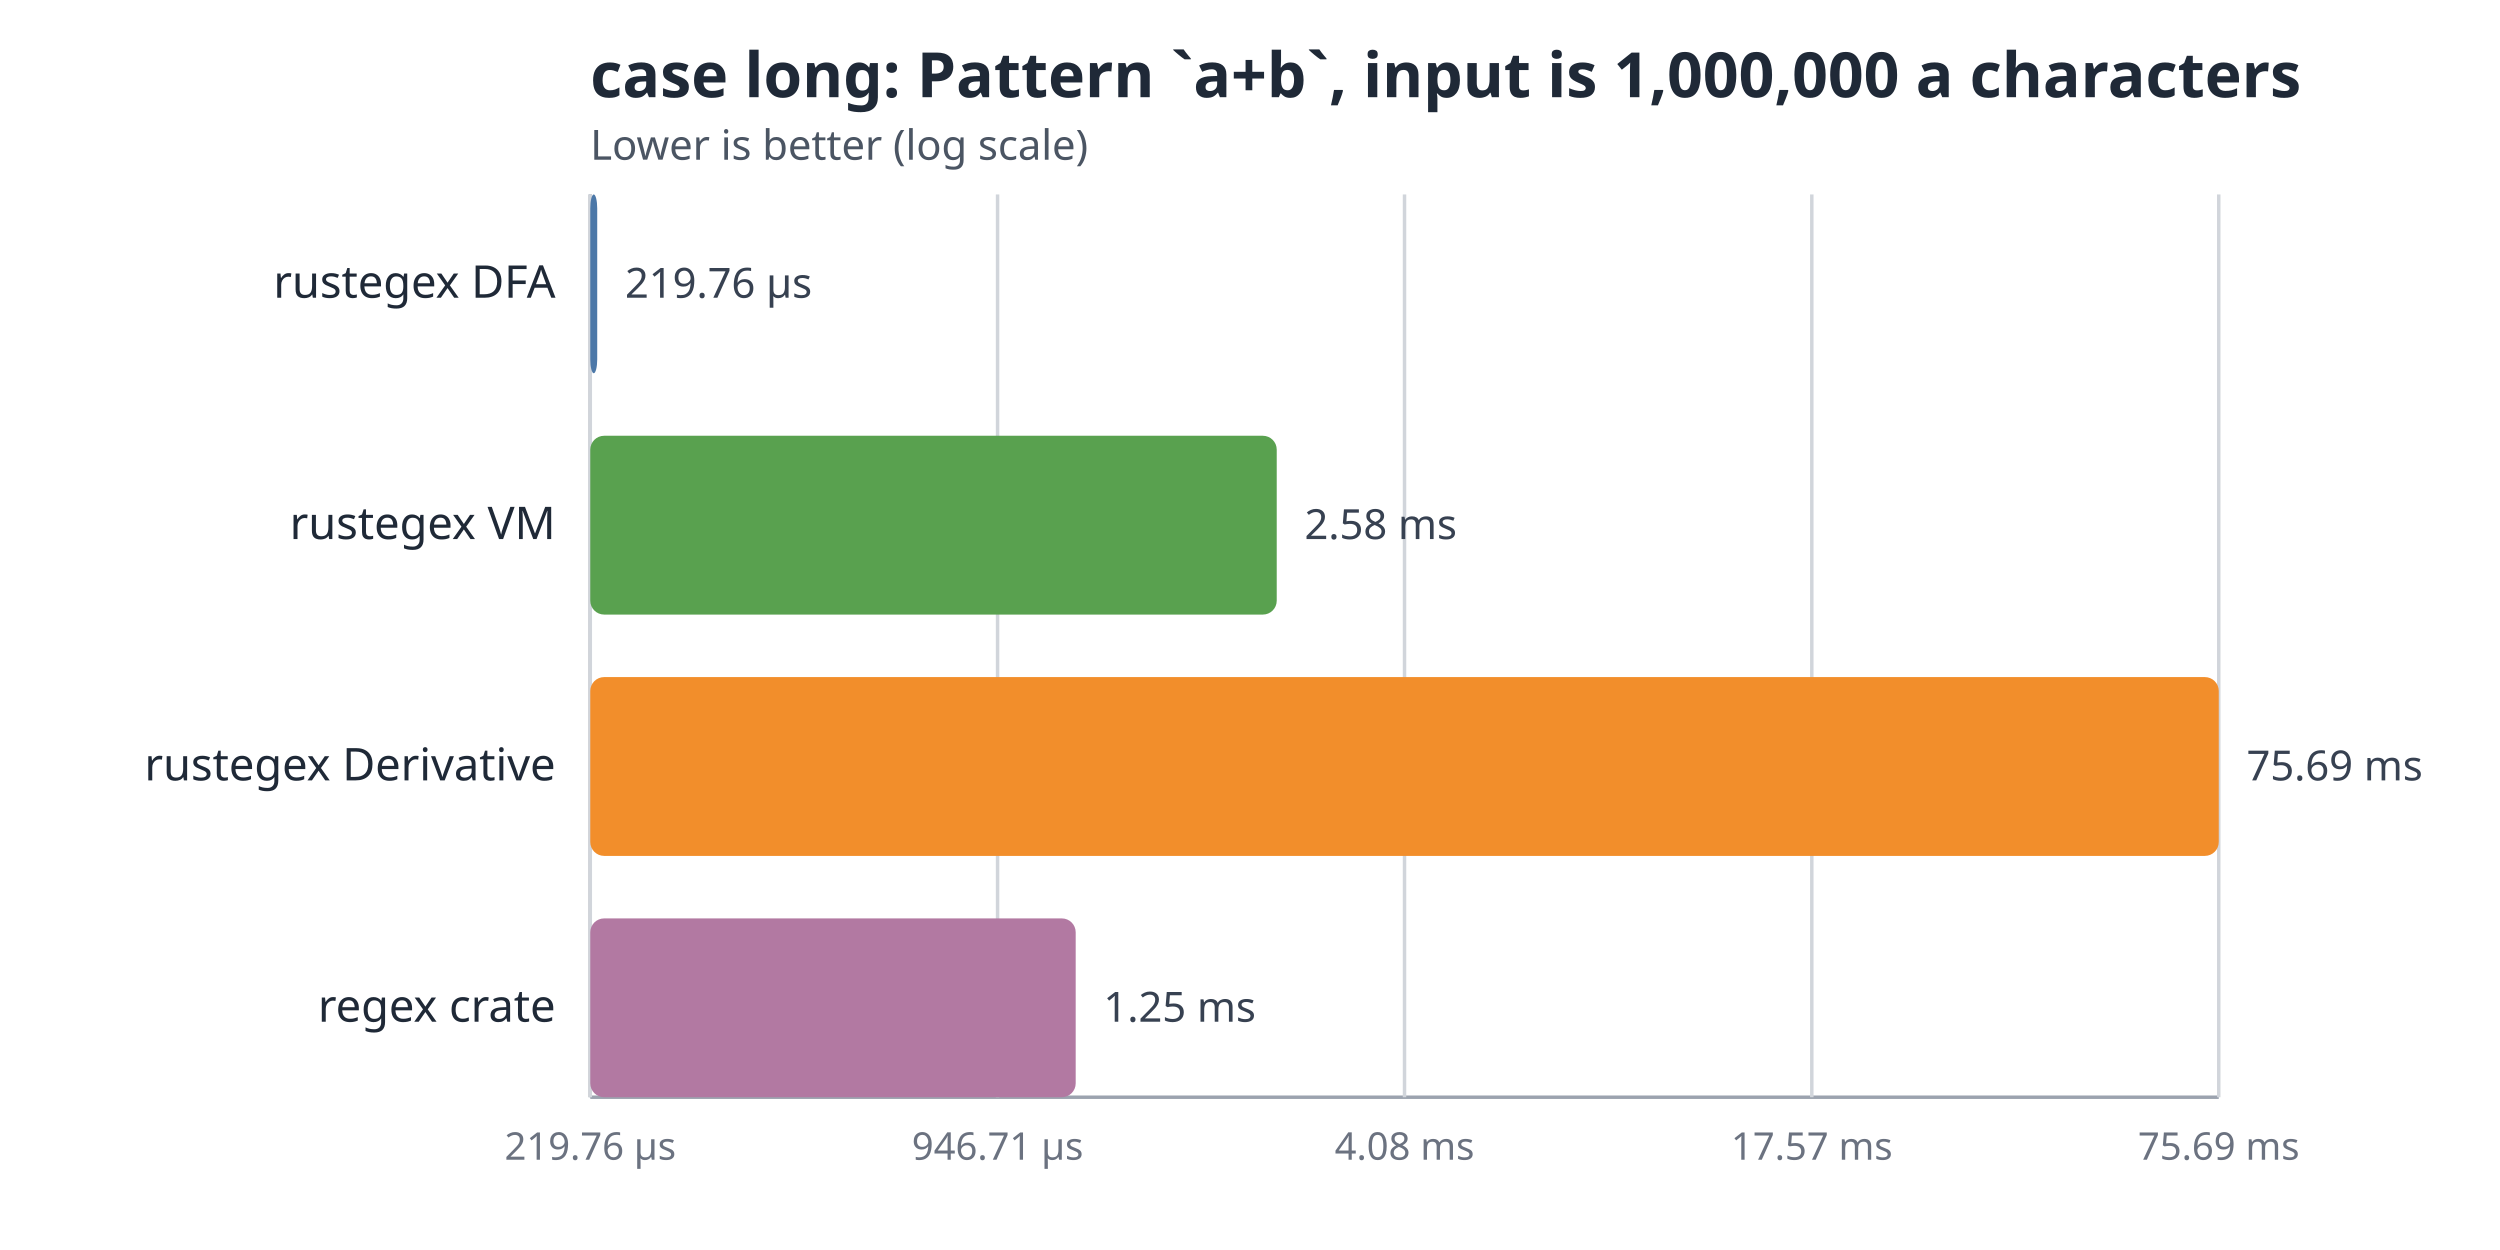
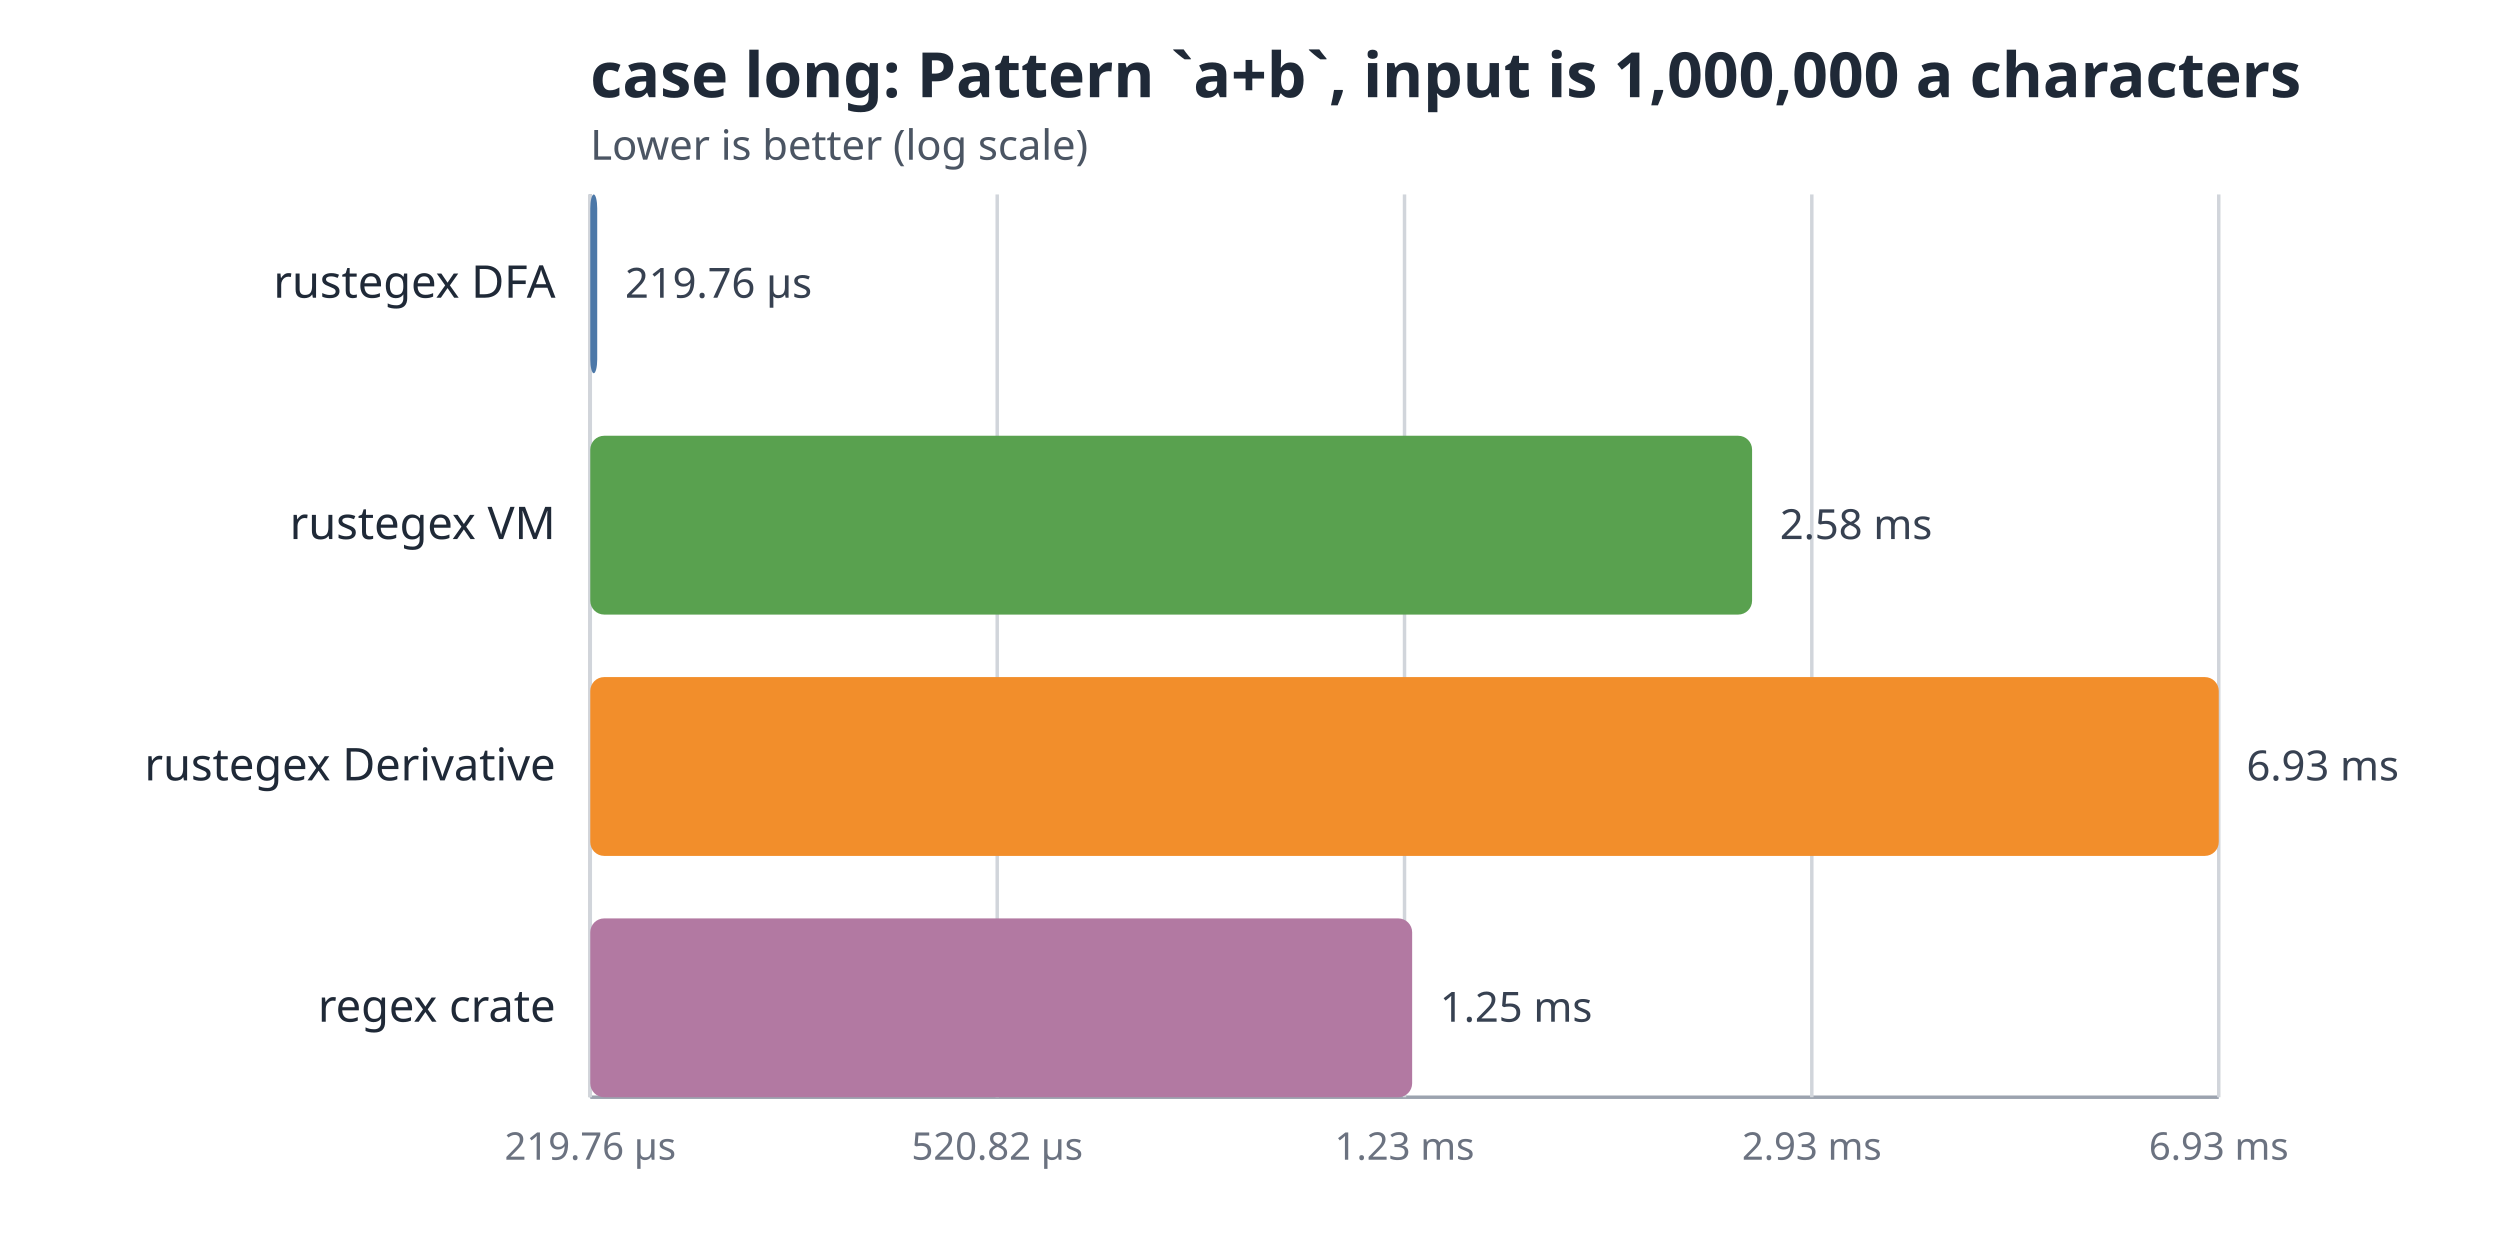
<svg xmlns="http://www.w3.org/2000/svg" width="720" height="360" viewBox="0 0 720 360">
  <rect width="100%" height="100%" fill="#ffffff" />
  <style>text { font-family: ui-sans-serif, system-ui, sans-serif; fill: #1f2937; }.title { font-size: 18px; font-weight: 700; }.subtitle { font-size: 12px; fill: #4b5563; }.label { font-size: 13px; }.value { font-size: 12px; fill: #374151; }.axis { stroke: #9ca3af; stroke-width: 1; }.tick { stroke: #d1d5db; stroke-width: 1; }.tick-label { font-size: 11px; fill: #6b7280; }</style>
  <text class="title" x="170" y="28">case long: Pattern `a+b`, input is 1,000,000 a characters</text>
  <text class="subtitle" x="170" y="46">Lower is better (log scale)</text>
  <line class="axis" x1="170" y1="316" x2="639" y2="316" />
  <line class="axis" x1="170" y1="56" x2="170" y2="316" />
  <line class="tick" x1="170.0" y1="56" x2="170.0" y2="316" />
  <text class="tick-label" x="170.0" y="334" text-anchor="middle">219.76 µs</text>
-   <line class="tick" x1="287.3" y1="56" x2="287.3" y2="316" />
-   <text class="tick-label" x="287.3" y="334" text-anchor="middle">946.71 µs</text>
+   <line class="tick" x1="287.2" y1="56" x2="287.2" y2="316" />
+   <text class="tick-label" x="287.2" y="334" text-anchor="middle">520.82 µs</text>
  <line class="tick" x1="404.5" y1="56" x2="404.5" y2="316" />
-   <text class="tick-label" x="404.5" y="334" text-anchor="middle">4.08 ms</text>
+   <text class="tick-label" x="404.5" y="334" text-anchor="middle">1.23 ms</text>
  <line class="tick" x1="521.8" y1="56" x2="521.8" y2="316" />
-   <text class="tick-label" x="521.8" y="334" text-anchor="middle">17.57 ms</text>
+   <text class="tick-label" x="521.8" y="334" text-anchor="middle">2.93 ms</text>
  <line class="tick" x1="639.0" y1="56" x2="639.0" y2="316" />
-   <text class="tick-label" x="639.0" y="334" text-anchor="middle">75.69 ms</text>
+   <text class="tick-label" x="639.0" y="334" text-anchor="middle">6.93 ms</text>
  <rect x="170.0" y="56.0" width="2.0" height="51.5" fill="#4c78a8" rx="4" />
  <text class="label" x="160" y="85.75" text-anchor="end">rustegex DFA</text>
  <text class="value" x="180.0" y="85.75">219.76 µs</text>
-   <rect x="170.0" y="125.5" width="197.7" height="51.5" fill="#59a14f" rx="4" />
+   <rect x="170.0" y="125.5" width="334.6" height="51.5" fill="#59a14f" rx="4" />
  <text class="label" x="160" y="155.25" text-anchor="end">rustegex VM</text>
-   <text class="value" x="375.7" y="155.25">2.58 ms</text>
+   <text class="value" x="512.6" y="155.25">2.58 ms</text>
  <rect x="170.0" y="195.0" width="469.0" height="51.5" fill="#f28e2b" rx="4" />
  <text class="label" x="160" y="224.75" text-anchor="end">rustegex Derivative</text>
-   <text class="value" x="647.0" y="224.75">75.69 ms</text>
-   <rect x="170.0" y="264.5" width="139.8" height="51.5" fill="#b279a2" rx="4" />
+   <text class="value" x="647.0" y="224.75">6.93 ms</text>
+   <rect x="170.0" y="264.5" width="236.7" height="51.5" fill="#b279a2" rx="4" />
  <text class="label" x="160" y="294.25" text-anchor="end">regex crate</text>
-   <text class="value" x="317.8" y="294.25">1.25 ms</text>
+   <text class="value" x="414.7" y="294.25">1.25 ms</text>
</svg>
